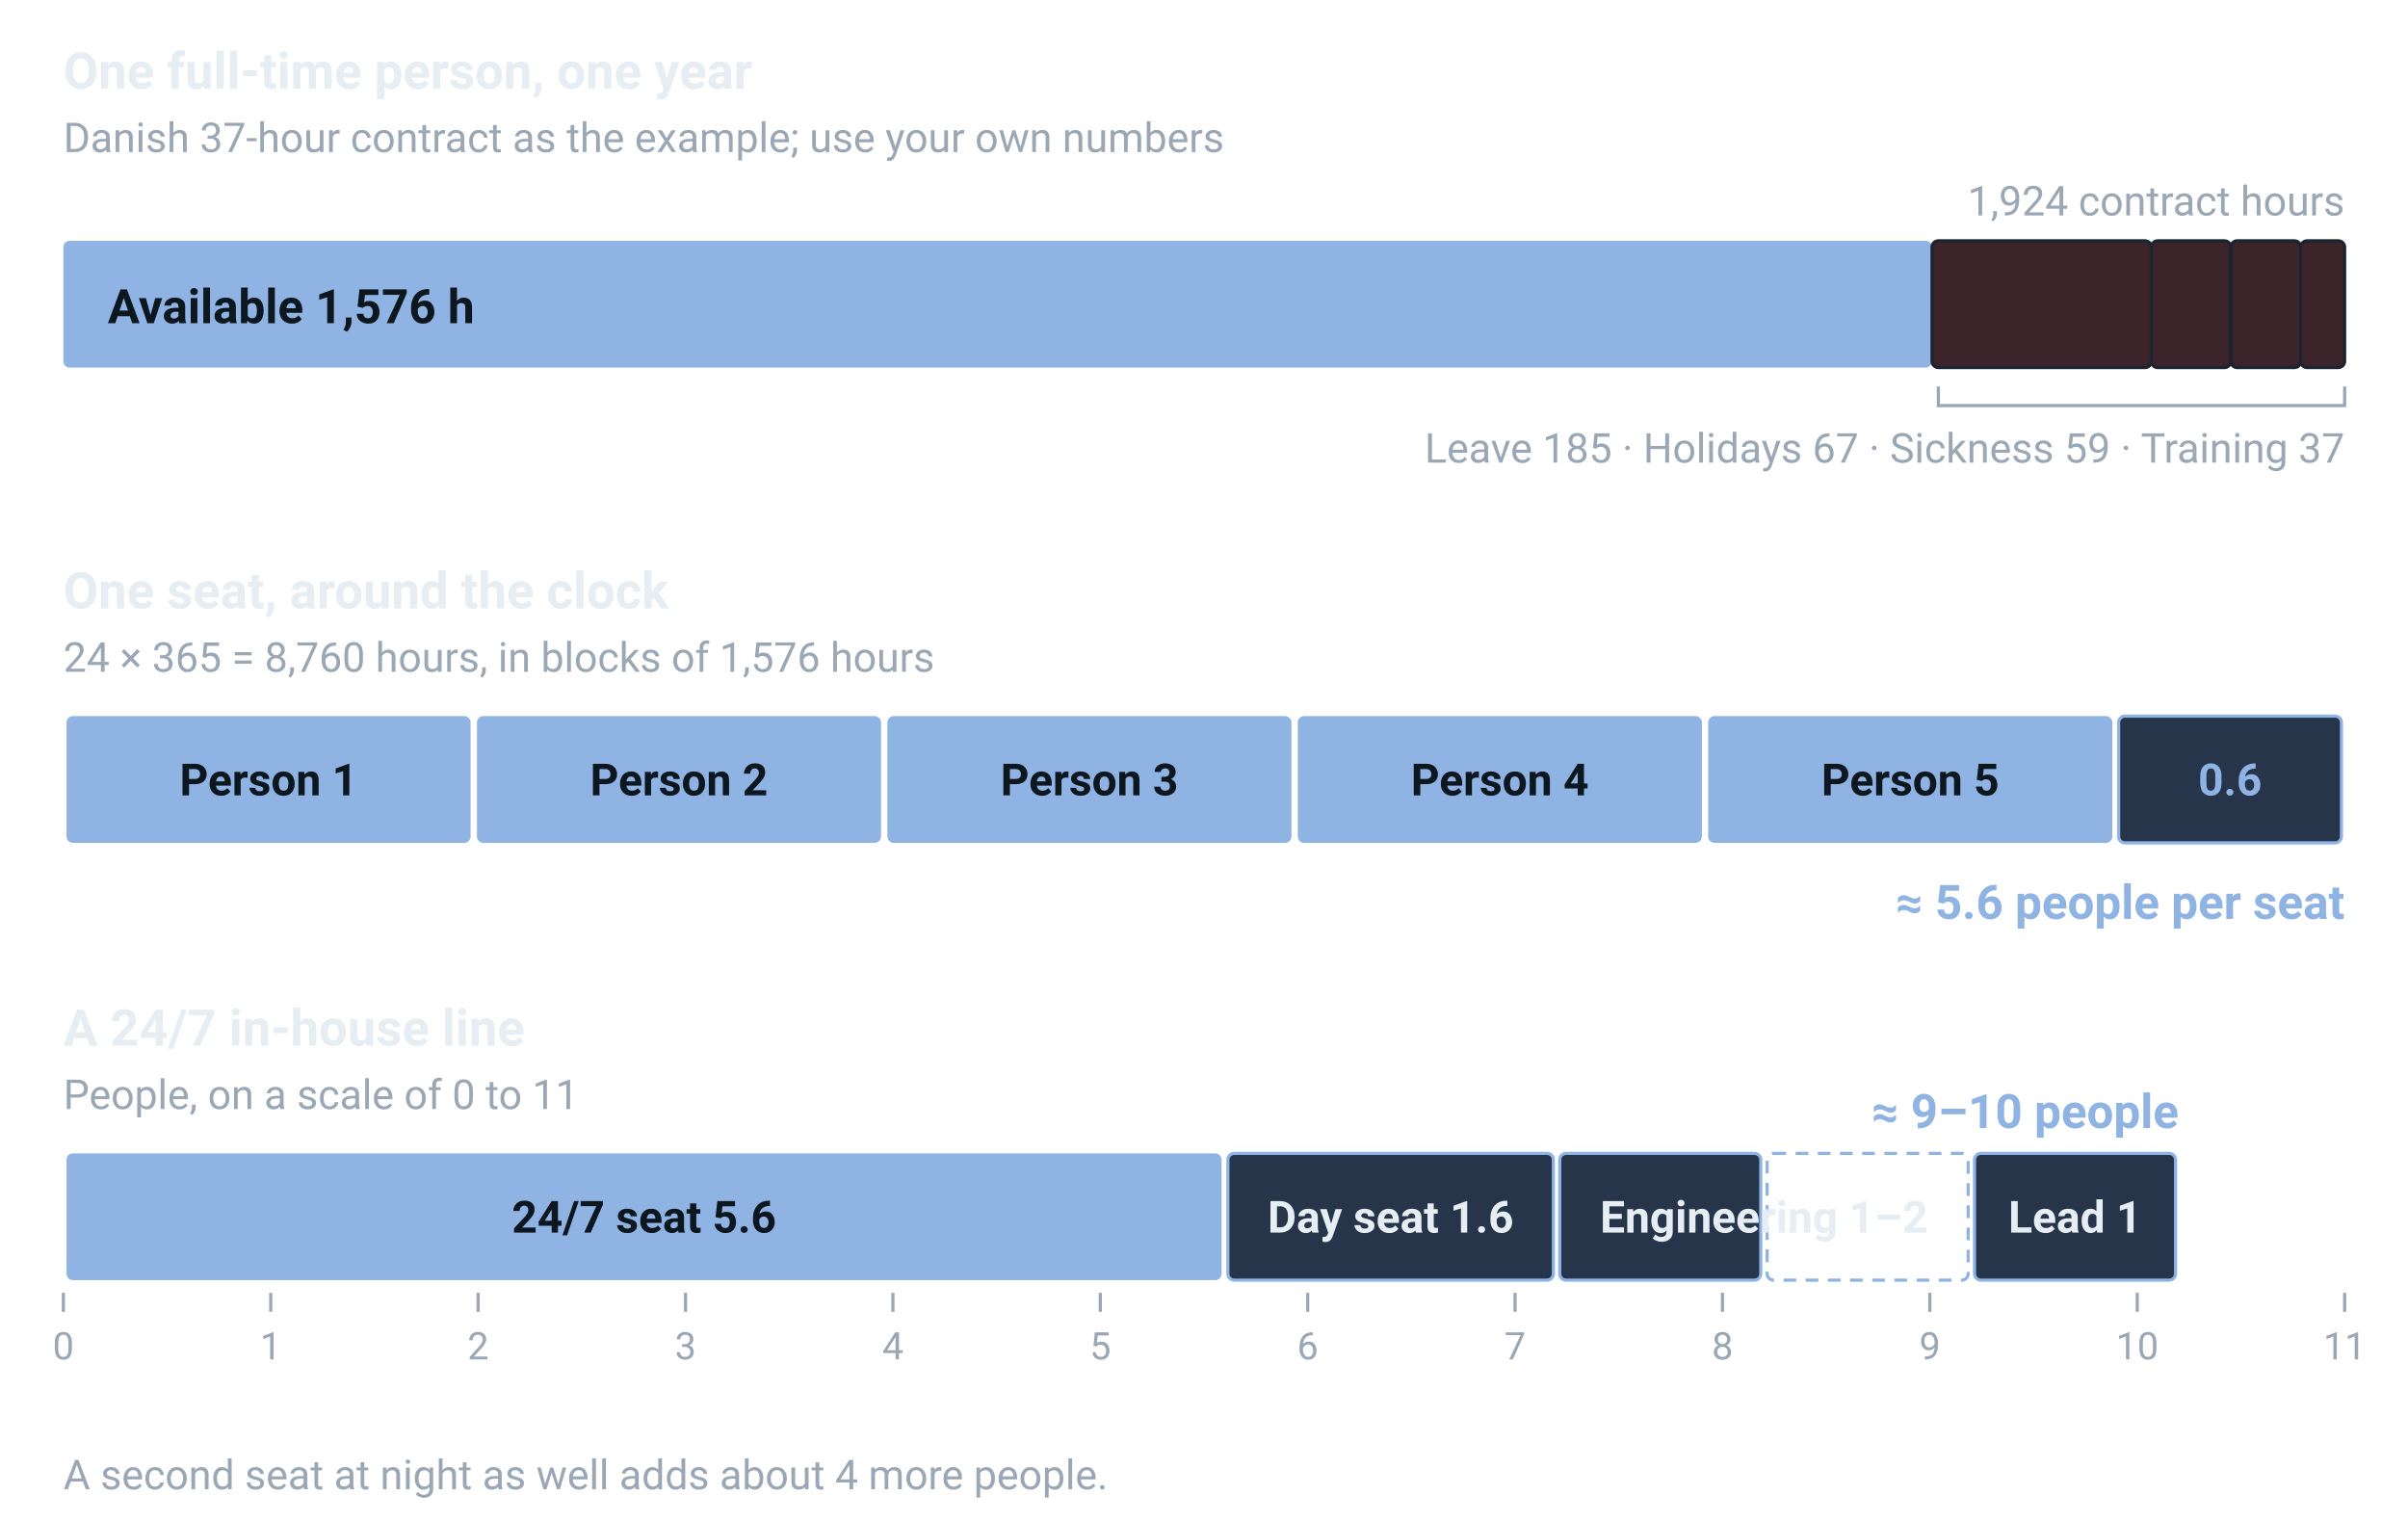
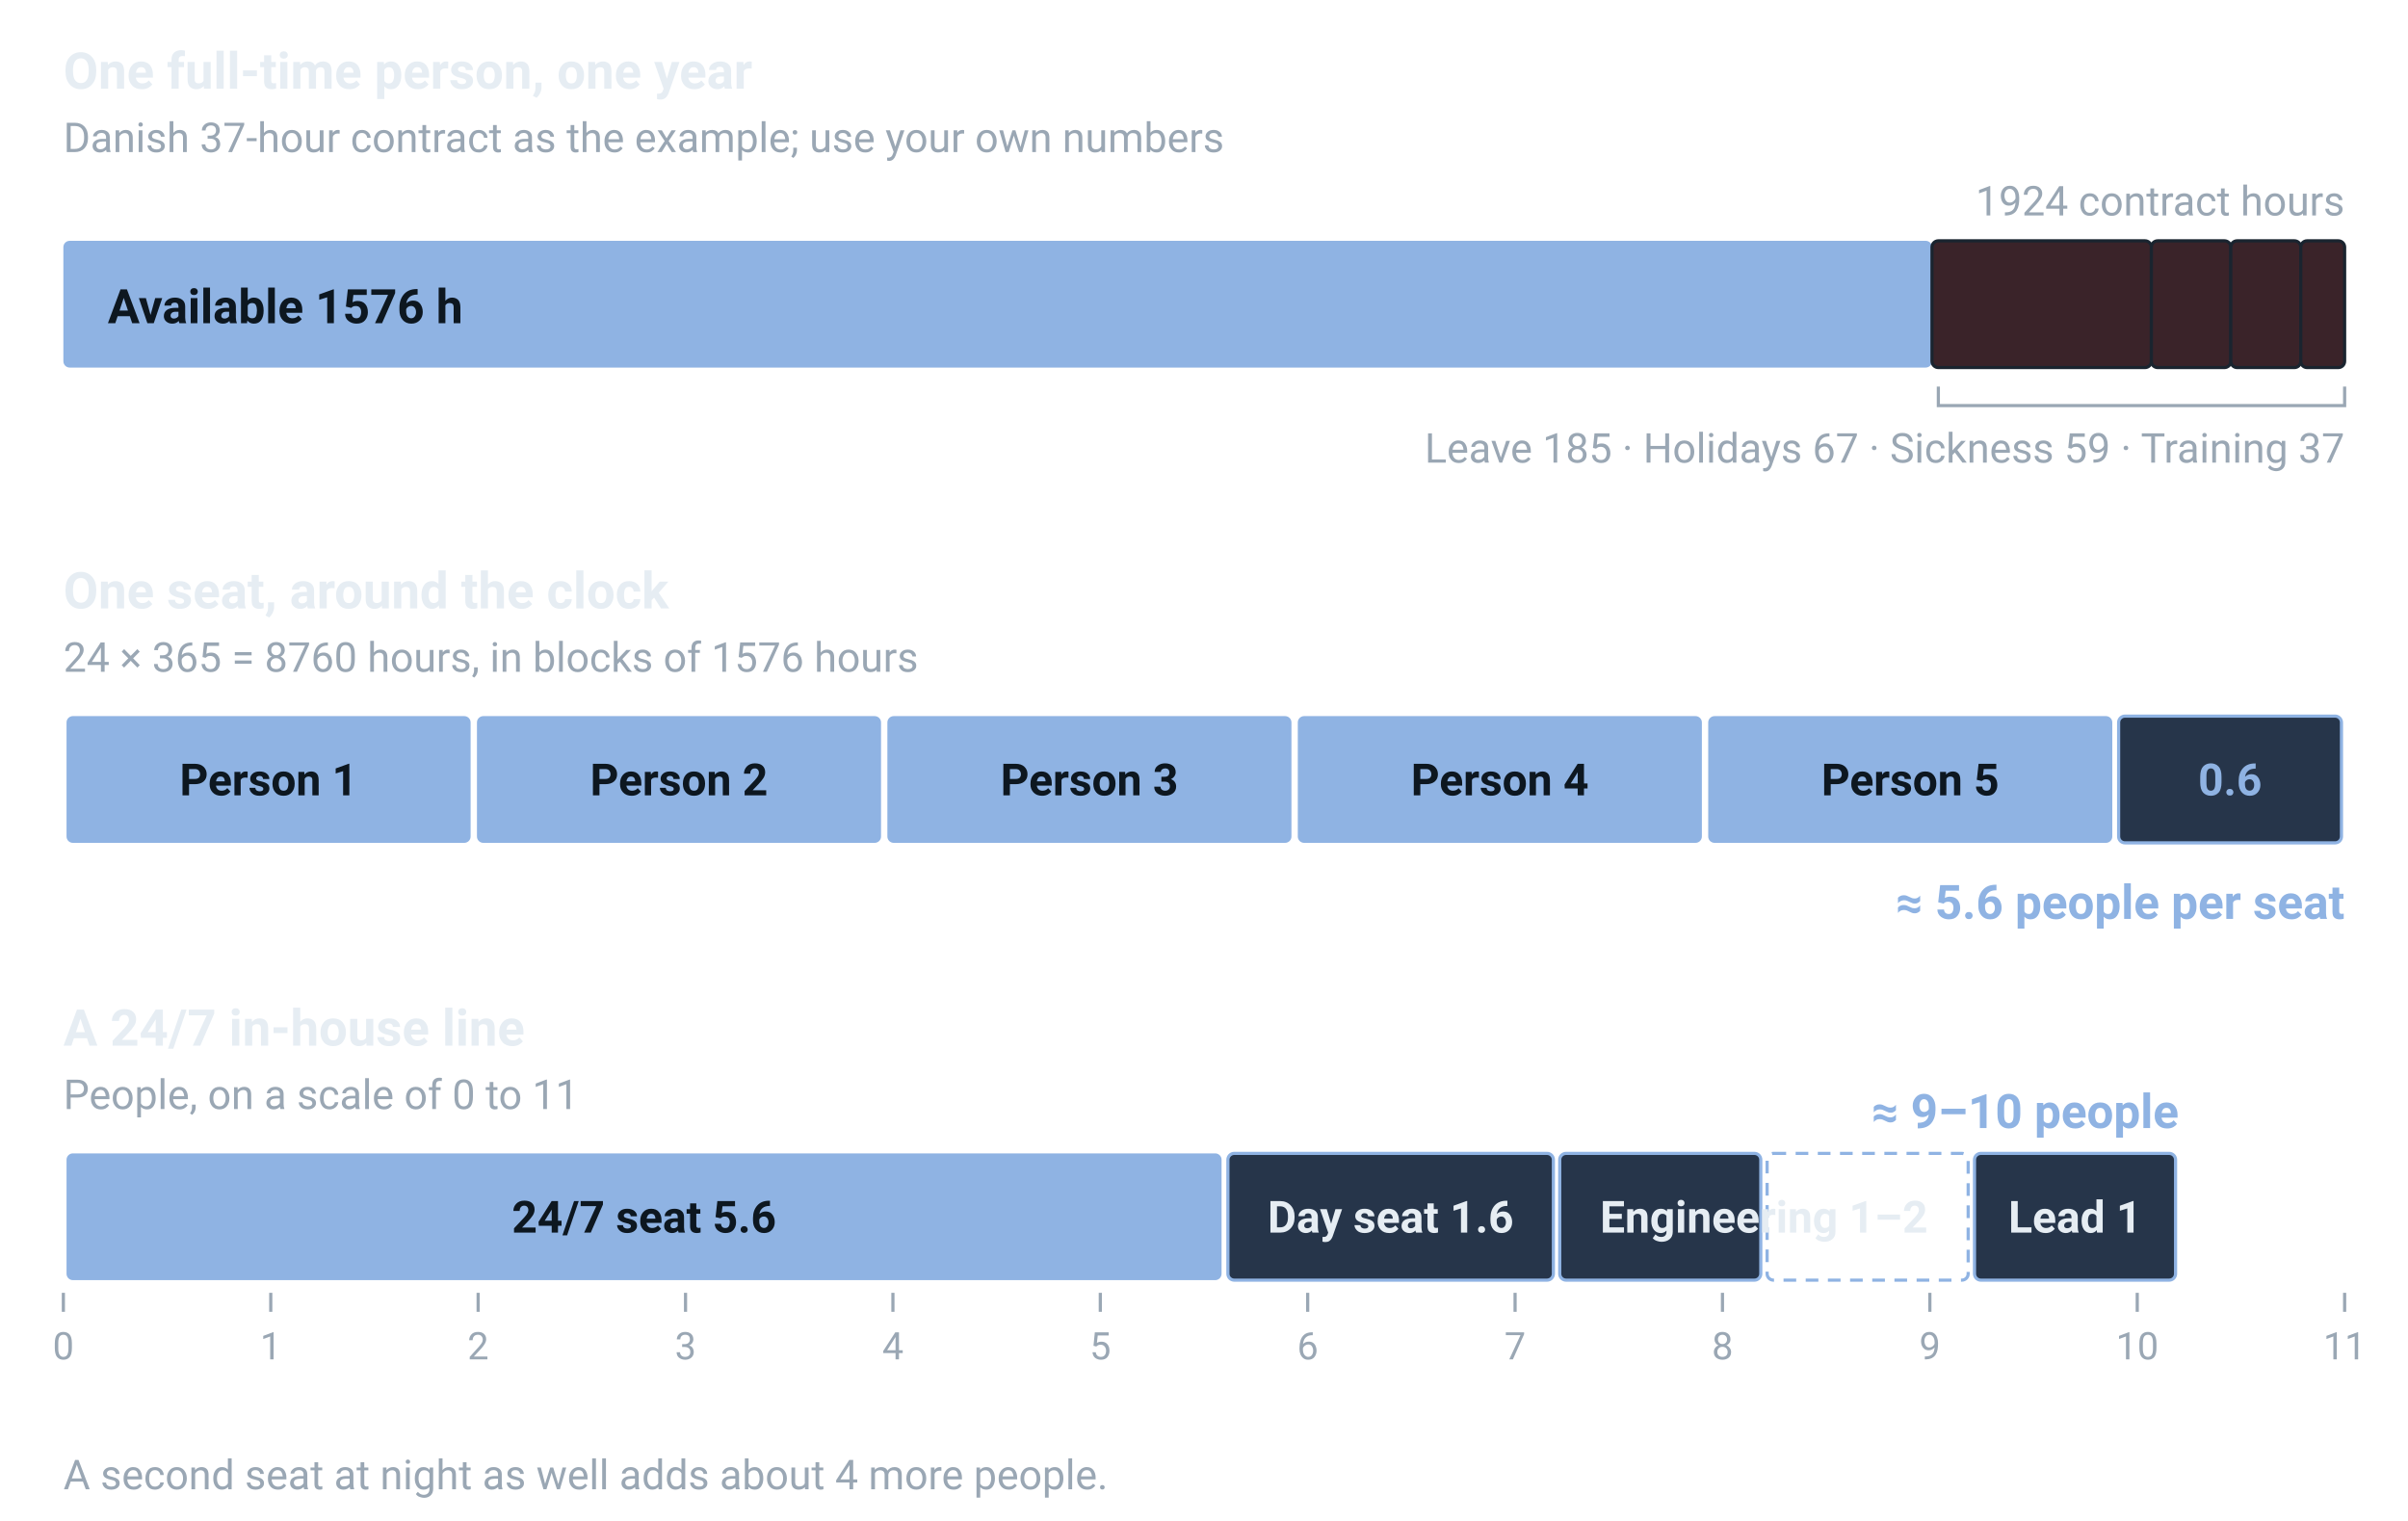
<svg xmlns="http://www.w3.org/2000/svg" viewBox="0 0 760 480" width="760" height="480" role="img" aria-labelledby="title desc" font-family="'IBM Plex Sans', -apple-system, 'Segoe UI', Roboto, Helvetica, Arial, sans-serif">
  <defs>
    <marker id="arr" viewBox="0 0 10 10" refX="9" refY="5" markerWidth="7" markerHeight="7" orient="auto-start-reverse">
      <path d="M0,0 L10,5 L0,10 z" fill="#9aa7b4" />
    </marker>
    <marker id="arr-eu" viewBox="0 0 10 10" refX="9" refY="5" markerWidth="7" markerHeight="7" orient="auto-start-reverse">
      <path d="M0,0 L10,5 L0,10 z" fill="#8fb3e3" />
    </marker>
  </defs>
  <text x="20" y="28" font-size="16" font-weight="600" fill="#e6edf3" text-anchor="start">One full-time person, one year</text>
  <text x="20" y="48" font-size="13" font-weight="400" fill="#9aa7b4" text-anchor="start">Danish 37-hour contract as the example; use your own numbers</text>
  <rect x="20" y="76" width="589.771" height="40" rx="2" fill="#8fb3e3" />
-   <text x="34" y="102" font-size="15" font-weight="600" fill="#0d1720" text-anchor="start">Available 1,576 h</text>
+   <text x="34" y="102" font-size="15" font-weight="600" fill="#0d1720" text-anchor="start">Available 1576 h</text>
  <rect x="609.771" y="76" width="69.231" height="40" rx="2" fill="#3a2329" stroke="#1a242f" stroke-width="1" />
  <rect x="679.002" y="76" width="25.073" height="40" rx="2" fill="#3a2329" stroke="#1a242f" stroke-width="1" />
  <rect x="704.075" y="76" width="22.079" height="40" rx="2" fill="#3a2329" stroke="#1a242f" stroke-width="1" />
  <rect x="726.154" y="76" width="13.846" height="40" rx="2" fill="#3a2329" stroke="#1a242f" stroke-width="1" />
-   <text x="740" y="68" font-size="13" font-weight="400" fill="#9aa7b4" text-anchor="end">1,924 contract hours</text>
+   <text x="740" y="68" font-size="13" font-weight="400" fill="#9aa7b4" text-anchor="end">1924 contract hours</text>
  <path d="M611.771,122 l0,6 L740,128 l0,-6" fill="none" stroke="#9aa7b4" />
  <text x="740" y="146" font-size="13" font-weight="400" fill="#9aa7b4" text-anchor="end">Leave 185 · Holidays 67 · Sickness 59 · Training 37</text>
  <text x="20" y="192" font-size="16" font-weight="600" fill="#e6edf3" text-anchor="start">One seat, around the clock</text>
-   <text x="20" y="212" font-size="13" font-weight="400" fill="#9aa7b4" text-anchor="start">24 × 365 = 8,760 hours, in blocks of 1,576 hours</text>
+   <text x="20" y="212" font-size="13" font-weight="400" fill="#9aa7b4" text-anchor="start">24 × 365 = 8760 hours, in blocks of 1576 hours</text>
  <rect x="21.0" y="226" width="127.534" height="40" rx="2" fill="#8fb3e3" />
  <text x="84.767" y="251" font-size="14" font-weight="600" fill="#0d1720" text-anchor="middle">Person 1</text>
  <rect x="150.534" y="226" width="127.534" height="40" rx="2" fill="#8fb3e3" />
  <text x="214.301" y="251" font-size="14" font-weight="600" fill="#0d1720" text-anchor="middle">Person 2</text>
  <rect x="280.068" y="226" width="127.534" height="40" rx="2" fill="#8fb3e3" />
  <text x="343.836" y="251" font-size="14" font-weight="600" fill="#0d1720" text-anchor="middle">Person 3</text>
  <rect x="409.603" y="226" width="127.534" height="40" rx="2" fill="#8fb3e3" />
  <text x="473.37" y="251" font-size="14" font-weight="600" fill="#0d1720" text-anchor="middle">Person 4</text>
  <rect x="539.137" y="226" width="127.534" height="40" rx="2" fill="#8fb3e3" />
  <text x="602.904" y="251" font-size="14" font-weight="600" fill="#0d1720" text-anchor="middle">Person 5</text>
  <rect x="668.671" y="226" width="70.329" height="40" rx="2" fill="#26354a" stroke="#8fb3e3" stroke-width="1" />
  <text x="703.836" y="251" font-size="14" font-weight="600" fill="#8fb3e3" text-anchor="middle">0.6</text>
  <text x="740" y="290" font-size="15" font-weight="700" fill="#8fb3e3" text-anchor="end">≈ 5.6 people per seat</text>
  <text x="20" y="330" font-size="16" font-weight="600" fill="#e6edf3" text-anchor="start">A 24/7 in-house line</text>
  <text x="20" y="350" font-size="13" font-weight="400" fill="#9aa7b4" text-anchor="start">People, on a scale of 0 to 11</text>
  <rect x="21" y="364" width="364.545" height="40" rx="2" fill="#8fb3e3" />
  <text x="203.273" y="389" font-size="14" font-weight="600" fill="#0d1720" text-anchor="middle">24/7 seat 5.6</text>
  <rect x="387.545" y="364" width="102.727" height="40" rx="2" fill="#26354a" stroke="#8fb3e3" stroke-width="1" />
  <text x="438.909" y="389" font-size="14" font-weight="600" fill="#e6edf3" text-anchor="middle">Day seat 1.6</text>
  <rect x="492.273" y="364" width="63.455" height="40" rx="2" fill="#26354a" stroke="#8fb3e3" stroke-width="1" />
  <rect x="557.727" y="364" width="63.455" height="40" rx="2" fill="none" stroke="#8fb3e3" stroke-width="1" stroke-dasharray="4 3" />
  <rect x="623.182" y="364" width="63.455" height="40" rx="2" fill="#26354a" stroke="#8fb3e3" stroke-width="1" />
  <text x="654.909" y="389" font-size="14" font-weight="600" fill="#e6edf3" text-anchor="middle">Lead 1</text>
  <text x="556.727" y="389" font-size="14" font-weight="600" fill="#e6edf3" text-anchor="middle">Engineering 1–2</text>
  <line x1="20.0" y1="408" x2="20.0" y2="414" stroke="#9aa7b4" />
  <text x="20.0" y="429" font-size="12" font-weight="400" fill="#9aa7b4" text-anchor="middle">0</text>
  <line x1="85.455" y1="408" x2="85.455" y2="414" stroke="#9aa7b4" />
  <text x="85.455" y="429" font-size="12" font-weight="400" fill="#9aa7b4" text-anchor="middle">1</text>
  <line x1="150.909" y1="408" x2="150.909" y2="414" stroke="#9aa7b4" />
  <text x="150.909" y="429" font-size="12" font-weight="400" fill="#9aa7b4" text-anchor="middle">2</text>
  <line x1="216.364" y1="408" x2="216.364" y2="414" stroke="#9aa7b4" />
  <text x="216.364" y="429" font-size="12" font-weight="400" fill="#9aa7b4" text-anchor="middle">3</text>
  <line x1="281.818" y1="408" x2="281.818" y2="414" stroke="#9aa7b4" />
  <text x="281.818" y="429" font-size="12" font-weight="400" fill="#9aa7b4" text-anchor="middle">4</text>
  <line x1="347.273" y1="408" x2="347.273" y2="414" stroke="#9aa7b4" />
  <text x="347.273" y="429" font-size="12" font-weight="400" fill="#9aa7b4" text-anchor="middle">5</text>
  <line x1="412.727" y1="408" x2="412.727" y2="414" stroke="#9aa7b4" />
  <text x="412.727" y="429" font-size="12" font-weight="400" fill="#9aa7b4" text-anchor="middle">6</text>
  <line x1="478.182" y1="408" x2="478.182" y2="414" stroke="#9aa7b4" />
  <text x="478.182" y="429" font-size="12" font-weight="400" fill="#9aa7b4" text-anchor="middle">7</text>
  <line x1="543.636" y1="408" x2="543.636" y2="414" stroke="#9aa7b4" />
  <text x="543.636" y="429" font-size="12" font-weight="400" fill="#9aa7b4" text-anchor="middle">8</text>
  <line x1="609.091" y1="408" x2="609.091" y2="414" stroke="#9aa7b4" />
  <text x="609.091" y="429" font-size="12" font-weight="400" fill="#9aa7b4" text-anchor="middle">9</text>
  <line x1="674.545" y1="408" x2="674.545" y2="414" stroke="#9aa7b4" />
  <text x="674.545" y="429" font-size="12" font-weight="400" fill="#9aa7b4" text-anchor="middle">10</text>
  <line x1="740.0" y1="408" x2="740.0" y2="414" stroke="#9aa7b4" />
  <text x="740.0" y="429" font-size="12" font-weight="400" fill="#9aa7b4" text-anchor="middle">11</text>
  <text x="687.636" y="356" font-size="15" font-weight="700" fill="#8fb3e3" text-anchor="end">≈ 9–10 people</text>
  <text x="20" y="470" font-size="13" font-weight="400" fill="#9aa7b4" text-anchor="start">A second seat at night as well adds about 4 more people.</text>
</svg>
